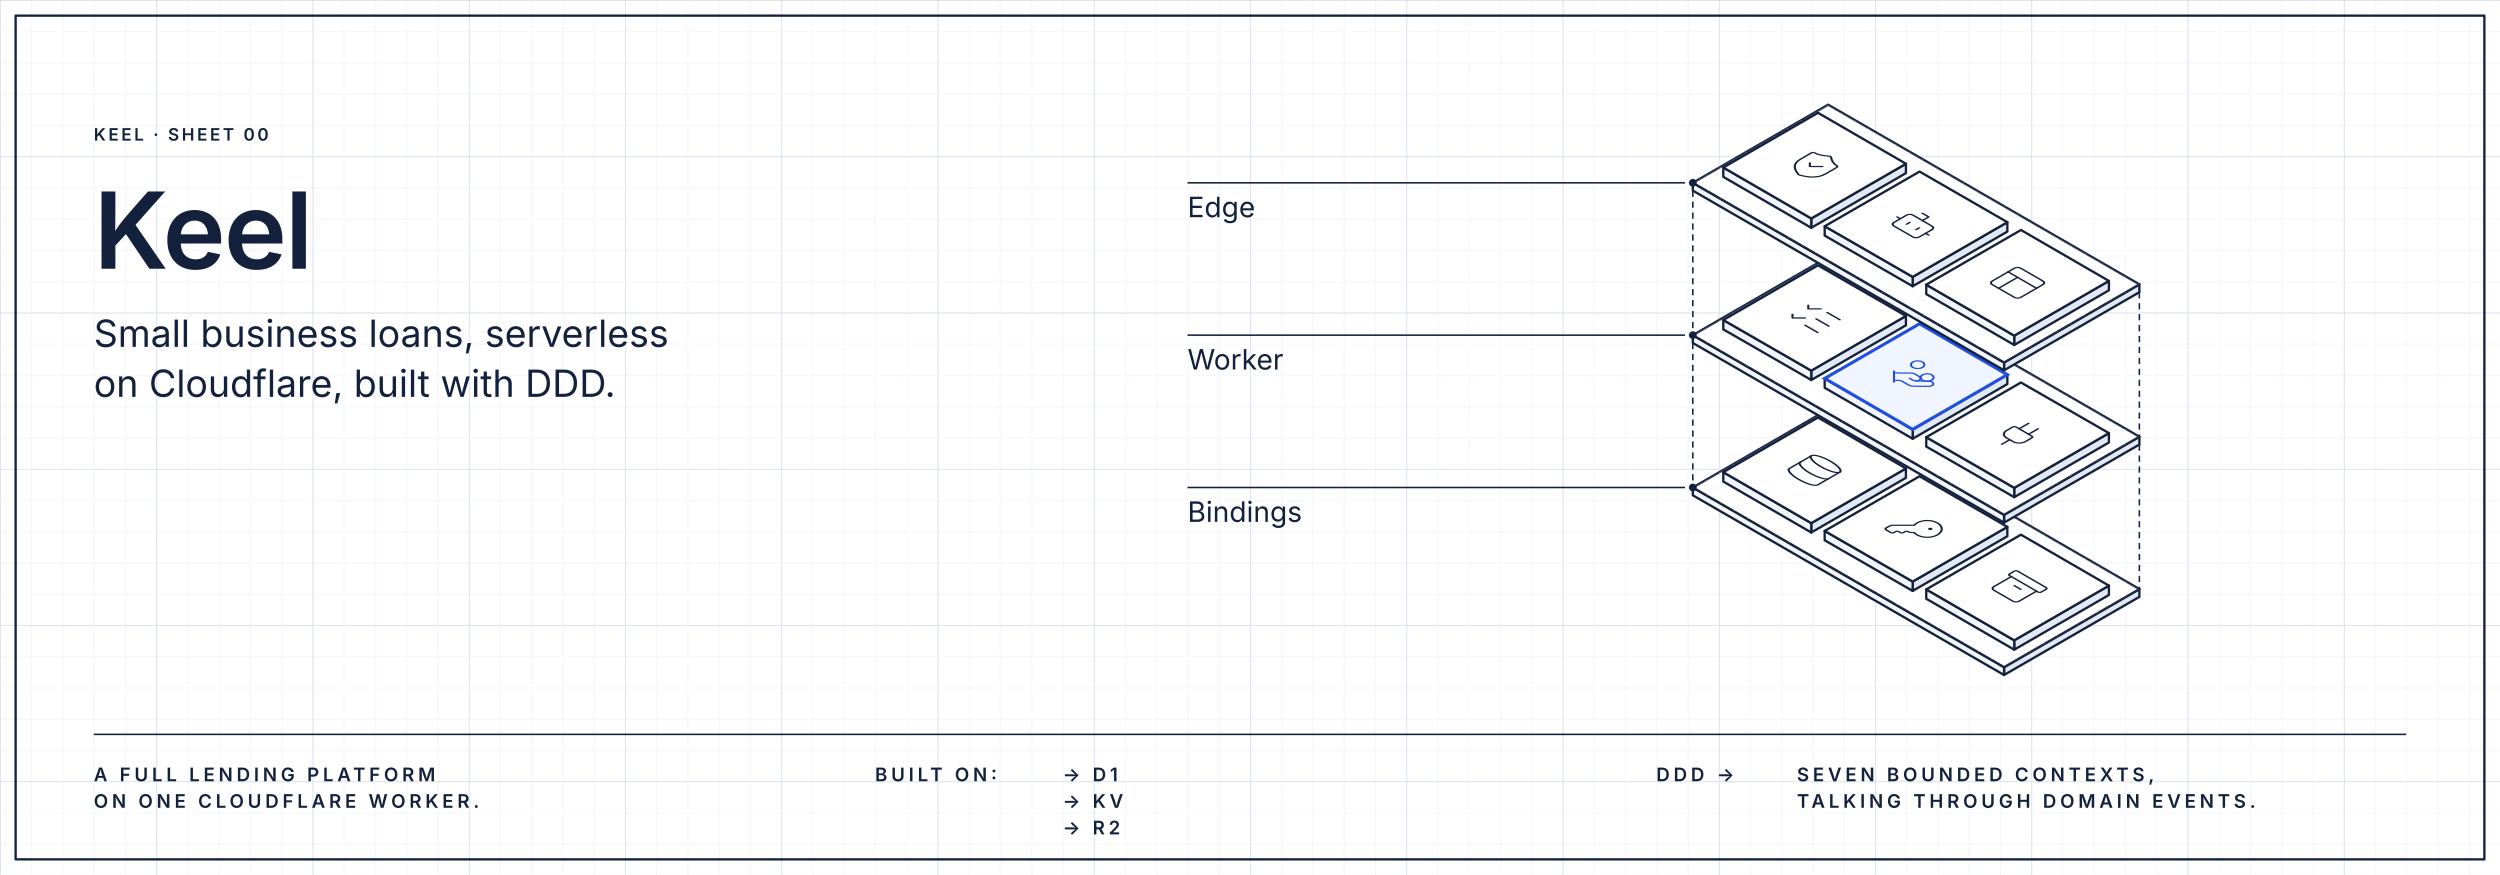
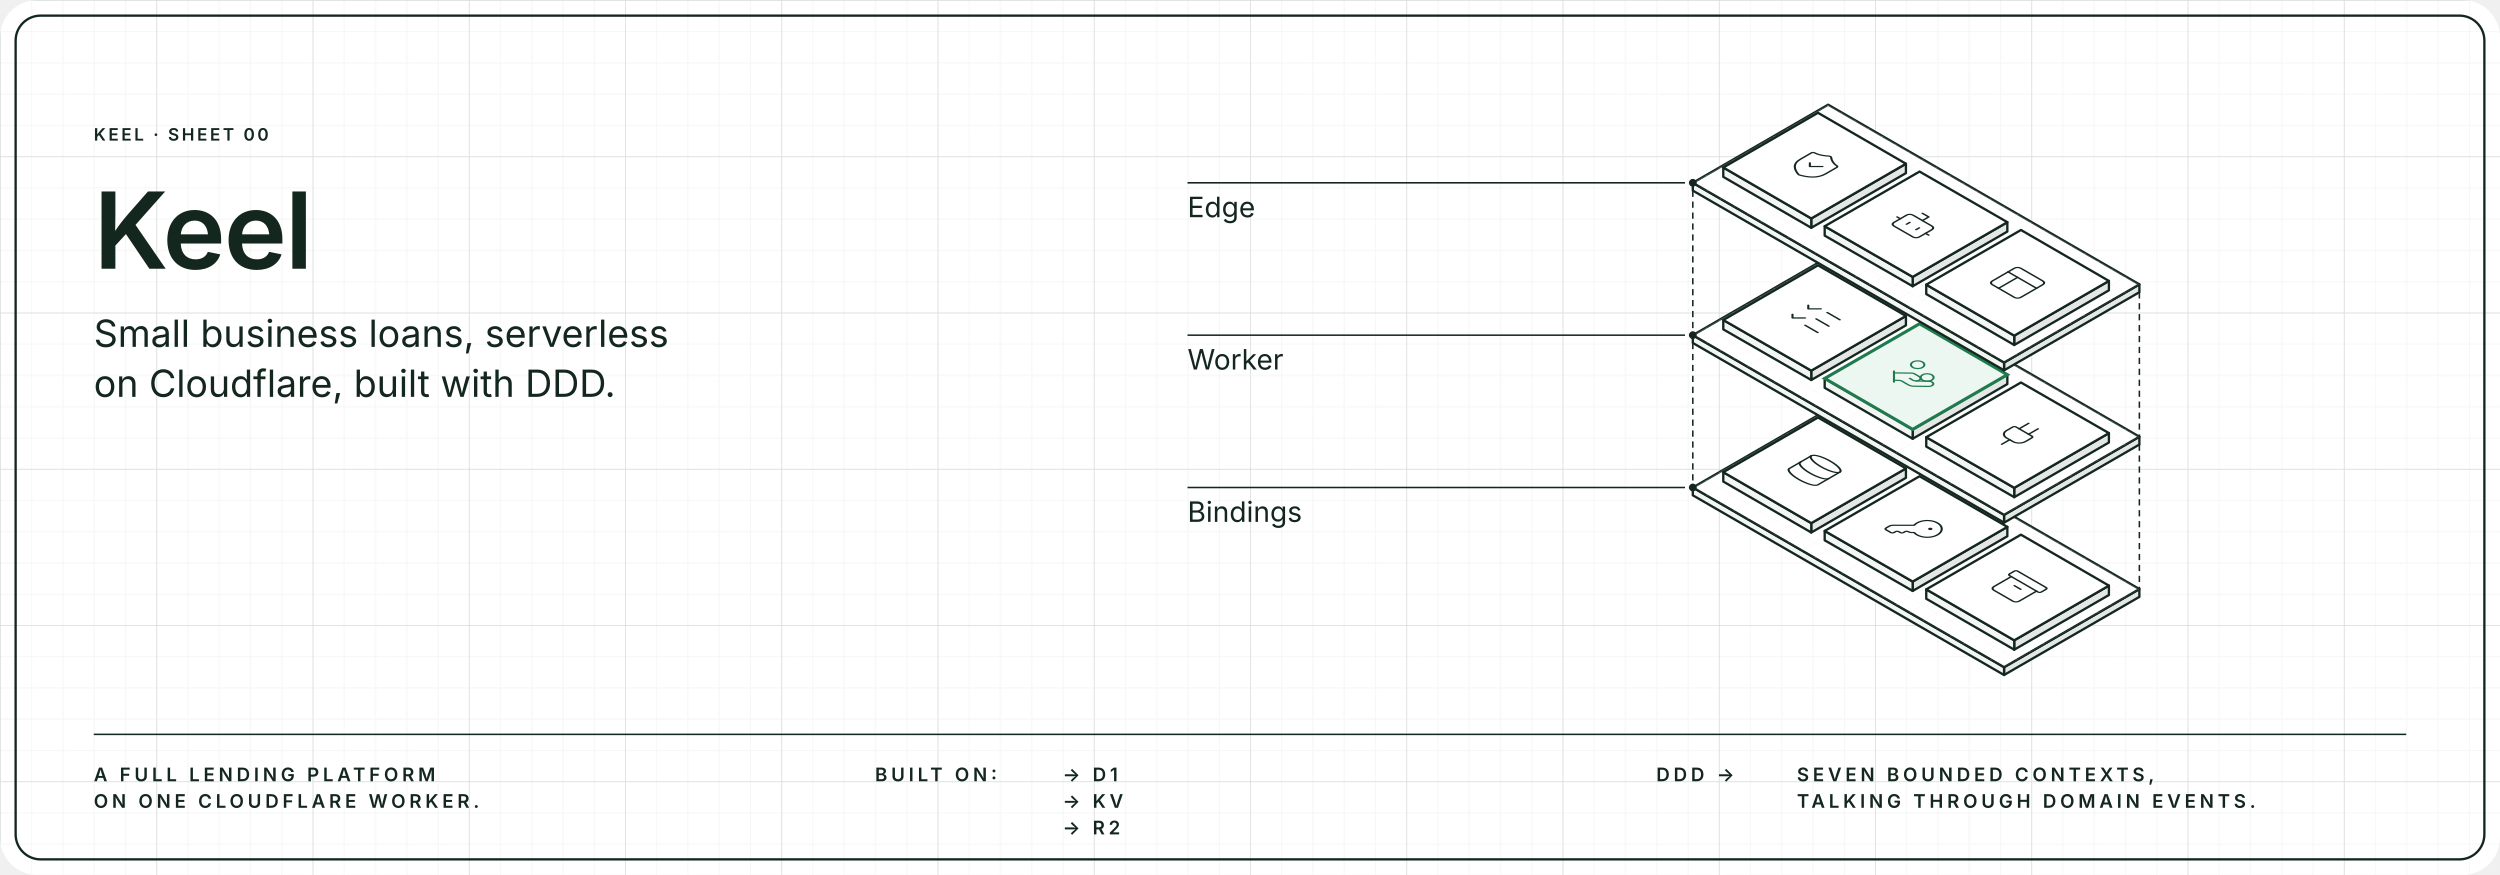
<svg xmlns="http://www.w3.org/2000/svg" viewBox="0 0 1600 560" width="1600" height="560" font-family="Inter, Helvetica, Arial, sans-serif">
  <defs>
    <pattern id="minor" width="20" height="20" patternUnits="userSpaceOnUse">
-       <path d="M20 0H0V20" fill="none" stroke="#e9eef6" stroke-width="0.6" />
+       <path d="M20 0H0V20" fill="none" stroke="#eceeed" stroke-width="0.6" />
    </pattern>
    <pattern id="major" width="100" height="100" patternUnits="userSpaceOnUse">
      <rect width="100" height="100" fill="url(#minor)" />
-       <path d="M100 0H0V100" fill="none" stroke="#d3dcea" stroke-width="0.9" />
+       <path d="M100 0H0V100" fill="none" stroke="#d9dcdb" stroke-width="0.9" />
    </pattern>
  </defs>
  <style>
- .ink{stroke:#14213d;fill:none;stroke-width:1.5;stroke-linejoin:round}.thin{stroke:#14213d;fill:none;stroke-width:1}
- .acc{stroke:#1f4fe0;fill:none;stroke-width:2}.dash{stroke:#14213d;fill:none;stroke-width:1;stroke-dasharray:4 3}
- .t{fill:#14213d;font-size:11px;letter-spacing:1.6px;font-weight:600}.s{fill:#4a5670;font-size:12px}
+ .ink{stroke:#14271f;fill:none;stroke-width:1.5;stroke-linejoin:round}.thin{stroke:#14271f;fill:none;stroke-width:1}
+ .acc{stroke:#1f7a4d;fill:none;stroke-width:2}.dash{stroke:#14271f;fill:none;stroke-width:1;stroke-dasharray:4 3}
+ .t{fill:#14271f;font-size:11px;letter-spacing:1.6px;font-weight:600}.s{fill:#5d6963;font-size:12px}
</style>
-   <rect width="1600" height="560" fill="#fff" />
-   <rect width="1600" height="560" fill="url(#major)" />
-   <rect x="10" y="10" width="1580" height="540" class="ink" />
-   <text x="60" y="90" class="t">KEEL · SHEET 00</text>
-   <text x="60" y="172" fill="#14213d" font-size="68" font-weight="600" letter-spacing="-1">Keel</text>
-   <text x="60" y="222" fill="#14213d" font-size="24">Small business loans, serverless</text>
-   <text x="60" y="254" fill="#14213d" font-size="24">on Cloudflare, built with DDD.</text>
-   <polygon points="1369.2,382.0 1282.6,432.0 1282.6,427.0 1369.2,377.0" class="ink" style="fill:#e3e9f2" />
-   <polygon points="1083.4,317.0 1282.6,432.0 1282.6,427.0 1083.4,312.0" class="ink" style="fill:#f2f5fa" />
-   <polygon points="1170.0,262.0 1369.2,377.0 1282.6,427.0 1083.4,312.0" class="ink" style="fill:#fff" />
-   <g transform="matrix(0.433,0.25,-0.433,0.25,1170,262)">
-     <rect width="460" height="200" fill="url(#minor)" />
+   <clipPath id="heroclip">
+     <rect width="1600" height="560" rx="24" />
+   </clipPath>
+   <g clip-path="url(#heroclip)">
+     <rect width="1600" height="560" fill="#fff" />
+     <rect width="1600" height="560" fill="url(#major)" />
+     <rect x="10" y="10" width="1580" height="540" rx="16" class="ink" />
+     <text x="60" y="90" class="t">KEEL · SHEET 00</text>
+     <text x="60" y="172" fill="#14271f" font-size="68" font-weight="600" letter-spacing="-1">Keel</text>
+     <text x="60" y="222" fill="#14271f" font-size="24">Small business loans, serverless</text>
+     <text x="60" y="254" fill="#14271f" font-size="24">on Cloudflare, built with DDD.</text>
+     <polygon points="1369.2,382.0 1282.6,432.0 1282.6,427.0 1369.2,377.0" class="ink" style="fill:#e5e7e6" />
+     <polygon points="1083.4,317.0 1282.6,432.0 1282.6,427.0 1083.4,312.0" class="ink" style="fill:#f3f4f4" />
+     <polygon points="1170.0,262.0 1369.2,377.0 1282.6,427.0 1083.4,312.0" class="ink" style="fill:#fff" />
+     <g transform="matrix(0.433,0.25,-0.433,0.25,1170,262)">
+       <rect width="460" height="200" fill="url(#minor)" />
+     </g>
+     <polygon points="1219.8,305.8 1159.2,340.8 1159.2,334.8 1219.8,299.8" class="ink" style="fill:#e5e7e6" />
+     <polygon points="1102.9,308.2 1159.2,340.8 1159.2,334.8 1102.9,302.2" class="ink" style="fill:#f3f4f4" />
+     <polygon points="1163.5,267.2 1219.8,299.8 1159.2,334.8 1102.9,302.2" class="ink" style="fill:#fff" />
+     <g transform="matrix(0.433,0.25,-0.433,0.25,1170,256)">
+       <g transform="translate(15,30)">
+         <svg x="37" y="42" width="56" height="56" viewBox="0 0 24 24" fill="none" stroke="#14271f" stroke-width="0.943" stroke-linecap="round" stroke-linejoin="round">
+           <ellipse cx="12" cy="5" rx="9" ry="3" />
+           <path d="M3 5V19A9 3 0 0 0 21 19V5" />
+           <path d="M3 12A9 3 0 0 0 21 12" />
+         </svg>
+       </g>
+     </g>
+     <polygon points="1284.7,343.2 1224.1,378.2 1224.1,372.2 1284.7,337.2" class="ink" style="fill:#e5e7e6" />
+     <polygon points="1167.8,345.8 1224.1,378.2 1224.1,372.2 1167.8,339.8" class="ink" style="fill:#f3f4f4" />
+     <polygon points="1228.5,304.8 1284.7,337.2 1224.1,372.2 1167.8,339.8" class="ink" style="fill:#fff" />
+     <g transform="matrix(0.433,0.25,-0.433,0.25,1170,256)">
+       <g transform="translate(165,30)">
+         <svg x="37" y="42" width="56" height="56" viewBox="0 0 24 24" fill="none" stroke="#14271f" stroke-width="0.943" stroke-linecap="round" stroke-linejoin="round">
+           <path d="M2.586 17.414A2 2 0 0 0 2 18.828V21a1 1 0 0 0 1 1h3a1 1 0 0 0 1-1v-1a1 1 0 0 1 1-1h1a1 1 0 0 0 1-1v-1a1 1 0 0 1 1-1h.172a2 2 0 0 0 1.414-.586l.814-.814a6.5 6.5 0 1 0-4-4z" />
+           <circle cx="16.5" cy="7.5" r=".5" fill="currentColor" />
+         </svg>
+       </g>
+     </g>
+     <polygon points="1349.7,380.8 1289.1,415.8 1289.1,409.8 1349.7,374.8" class="ink" style="fill:#e5e7e6" />
+     <polygon points="1232.8,383.2 1289.1,415.8 1289.1,409.8 1232.8,377.2" class="ink" style="fill:#f3f4f4" />
+     <polygon points="1293.4,342.2 1349.7,374.8 1289.1,409.8 1232.8,377.2" class="ink" style="fill:#fff" />
+     <g transform="matrix(0.433,0.25,-0.433,0.25,1170,256)">
+       <g transform="translate(315,30)">
+         <svg x="37" y="42" width="56" height="56" viewBox="0 0 24 24" fill="none" stroke="#14271f" stroke-width="0.943" stroke-linecap="round" stroke-linejoin="round">
+           <rect width="20" height="5" x="2" y="3" rx="1" />
+           <path d="M4 8v11a2 2 0 0 0 2 2h12a2 2 0 0 0 2-2V8" />
+           <path d="M10 12h4" />
+         </svg>
+       </g>
+     </g>
+     <line x1="1369.2" y1="284.5" x2="1369.2" y2="377.0" class="dash" />
+     <line x1="1083.4" y1="219.5" x2="1083.4" y2="312.0" class="dash" />
+     <polygon points="1369.2,284.5 1282.6,334.5 1282.6,329.5 1369.2,279.5" class="ink" style="fill:#e5e7e6" />
+     <polygon points="1083.4,219.5 1282.6,334.5 1282.6,329.5 1083.4,214.5" class="ink" style="fill:#f3f4f4" />
+     <polygon points="1170.0,164.5 1369.2,279.5 1282.6,329.5 1083.4,214.5" class="ink" style="fill:#fff" />
+     <g transform="matrix(0.433,0.25,-0.433,0.25,1170,164.5)">
+       <rect width="460" height="200" fill="url(#minor)" />
+     </g>
+     <polygon points="1219.8,208.2 1159.2,243.2 1159.2,237.2 1219.8,202.2" class="ink" style="fill:#e5e7e6" />
+     <polygon points="1102.9,210.8 1159.2,243.2 1159.2,237.2 1102.9,204.8" class="ink" style="fill:#f3f4f4" />
+     <polygon points="1163.5,169.8 1219.8,202.2 1159.2,237.2 1102.9,204.8" class="ink" style="fill:#fff" />
+     <g transform="matrix(0.433,0.25,-0.433,0.25,1170,158.5)">
+       <g transform="translate(15,30)">
+         <svg x="37" y="42" width="56" height="56" viewBox="0 0 24 24" fill="none" stroke="#14271f" stroke-width="0.943" stroke-linecap="round" stroke-linejoin="round">
+           <path d="M13 5h8" />
+           <path d="M13 12h8" />
+           <path d="M13 19h8" />
+           <path d="m3 17 2 2 4-4" />
+           <path d="m3 7 2 2 4-4" />
+         </svg>
+       </g>
+     </g>
+     <polygon points="1284.7,245.8 1224.1,280.8 1224.1,274.8 1284.7,239.8" class="ink" style="fill:#e5e7e6" />
+     <polygon points="1167.8,248.2 1224.1,280.8 1224.1,274.8 1167.8,242.2" class="ink" style="fill:#f3f4f4" />
+     <polygon points="1228.5,207.2 1284.7,239.8 1224.1,274.8 1167.8,242.2" class="acc" style="fill:#edf7f1" />
+     <g transform="matrix(0.433,0.25,-0.433,0.25,1170,158.5)">
+       <g transform="translate(165,30)">
+         <svg x="37" y="42" width="56" height="56" viewBox="0 0 24 24" fill="none" stroke="#1f7a4d" stroke-width="0.943" stroke-linecap="round" stroke-linejoin="round">
+           <path d="M11 15h2a2 2 0 1 0 0-4h-3c-.6 0-1.1.2-1.4.6L3 17" />
+           <path d="m7 21 1.6-1.4c.3-.4.8-.6 1.4-.6h4c1.1 0 2.1-.4 2.8-1.2l4.6-4.4a2 2 0 0 0-2.75-2.91l-4.2 3.9" />
+           <path d="m2 16 6 6" />
+           <circle cx="16" cy="9" r="2.9" />
+           <circle cx="6" cy="5" r="3" />
+         </svg>
+       </g>
+     </g>
+     <polygon points="1349.7,283.2 1289.1,318.2 1289.1,312.2 1349.7,277.2" class="ink" style="fill:#e5e7e6" />
+     <polygon points="1232.8,285.8 1289.1,318.2 1289.1,312.2 1232.8,279.8" class="ink" style="fill:#f3f4f4" />
+     <polygon points="1293.4,244.8 1349.7,277.2 1289.1,312.2 1232.8,279.8" class="ink" style="fill:#fff" />
+     <g transform="matrix(0.433,0.25,-0.433,0.25,1170,158.5)">
+       <g transform="translate(315,30)">
+         <svg x="37" y="42" width="56" height="56" viewBox="0 0 24 24" fill="none" stroke="#14271f" stroke-width="0.943" stroke-linecap="round" stroke-linejoin="round">
+           <path d="M12 22v-5" />
+           <path d="M15 8V2" />
+           <path d="M17 8a1 1 0 0 1 1 1v4a4 4 0 0 1-4 4h-4a4 4 0 0 1-4-4V9a1 1 0 0 1 1-1z" />
+           <path d="M9 8V2" />
+         </svg>
+       </g>
+     </g>
+     <line x1="1369.2" y1="187.0" x2="1369.2" y2="279.5" class="dash" />
+     <line x1="1083.4" y1="122.0" x2="1083.4" y2="214.5" class="dash" />
+     <polygon points="1369.2,187.0 1282.6,237.0 1282.6,232.0 1369.2,182.0" class="ink" style="fill:#e5e7e6" />
+     <polygon points="1083.4,122.0 1282.6,237.0 1282.6,232.0 1083.4,117.0" class="ink" style="fill:#f3f4f4" />
+     <polygon points="1170.0,67.0 1369.2,182.0 1282.6,232.0 1083.4,117.0" class="ink" style="fill:#fff" />
+     <g transform="matrix(0.433,0.25,-0.433,0.25,1170,67)">
+       <rect width="460" height="200" fill="url(#minor)" />
+     </g>
+     <polygon points="1219.8,110.8 1159.2,145.8 1159.2,139.8 1219.8,104.8" class="ink" style="fill:#e5e7e6" />
+     <polygon points="1102.9,113.2 1159.2,145.8 1159.2,139.8 1102.9,107.2" class="ink" style="fill:#f3f4f4" />
+     <polygon points="1163.5,72.2 1219.8,104.8 1159.2,139.8 1102.9,107.2" class="ink" style="fill:#fff" />
+     <g transform="matrix(0.433,0.25,-0.433,0.25,1170,61)">
+       <g transform="translate(15,30)">
+         <svg x="37" y="42" width="56" height="56" viewBox="0 0 24 24" fill="none" stroke="#14271f" stroke-width="0.943" stroke-linecap="round" stroke-linejoin="round">
+           <path d="M20 13c0 5-3.5 7.5-7.66 8.95a1 1 0 0 1-.67-.01C7.5 20.5 4 18 4 13V6a1 1 0 0 1 1-1c2 0 4.5-1.2 6.24-2.72a1.17 1.17 0 0 1 1.52 0C14.51 3.81 17 5 19 5a1 1 0 0 1 1 1z" />
+           <path d="m9 12 2 2 4-4" />
+         </svg>
+       </g>
+     </g>
+     <polygon points="1284.7,148.2 1224.1,183.2 1224.1,177.2 1284.7,142.2" class="ink" style="fill:#e5e7e6" />
+     <polygon points="1167.8,150.8 1224.1,183.2 1224.1,177.2 1167.8,144.8" class="ink" style="fill:#f3f4f4" />
+     <polygon points="1228.5,109.8 1284.7,142.2 1224.1,177.2 1167.8,144.8" class="ink" style="fill:#fff" />
+     <g transform="matrix(0.433,0.25,-0.433,0.25,1170,61)">
+       <g transform="translate(165,30)">
+         <svg x="37" y="42" width="56" height="56" viewBox="0 0 24 24" fill="none" stroke="#14271f" stroke-width="0.943" stroke-linecap="round" stroke-linejoin="round">
+           <path d="M12 8V4H8" />
+           <rect width="16" height="12" x="4" y="8" rx="2" />
+           <path d="M2 14h2" />
+           <path d="M20 14h2" />
+           <path d="M15 13v2" />
+           <path d="M9 13v2" />
+         </svg>
+       </g>
+     </g>
+     <polygon points="1349.7,185.8 1289.1,220.8 1289.1,214.8 1349.7,179.8" class="ink" style="fill:#e5e7e6" />
+     <polygon points="1232.8,188.2 1289.1,220.8 1289.1,214.8 1232.8,182.2" class="ink" style="fill:#f3f4f4" />
+     <polygon points="1293.4,147.2 1349.7,179.8 1289.1,214.8 1232.8,182.2" class="ink" style="fill:#fff" />
+     <g transform="matrix(0.433,0.25,-0.433,0.25,1170,61)">
+       <g transform="translate(315,30)">
+         <svg x="37" y="42" width="56" height="56" viewBox="0 0 24 24" fill="none" stroke="#14271f" stroke-width="0.943" stroke-linecap="round" stroke-linejoin="round">
+           <rect width="18" height="18" x="3" y="3" rx="2" />
+           <path d="M3 9h18" />
+           <path d="M9 21V9" />
+         </svg>
+       </g>
+     </g>
+     <line x1="760" y1="117.0" x2="1078.4" y2="117.0" class="thin" />
+     <circle cx="1083.4" cy="117.0" r="2.5" fill="#14271f" />
+     <text x="760" y="139.0" fill="#14271f" font-size="18">Edge</text>
+     <line x1="760" y1="214.5" x2="1078.4" y2="214.5" class="thin" />
+     <circle cx="1083.4" cy="214.5" r="2.5" fill="#14271f" />
+     <text x="760" y="236.5" fill="#14271f" font-size="18">Worker</text>
+     <line x1="760" y1="312.0" x2="1078.4" y2="312.0" class="thin" />
+     <circle cx="1083.4" cy="312.0" r="2.5" fill="#14271f" />
+     <text x="760" y="334.0" fill="#14271f" font-size="18">Bindings</text>
+     <line x1="60" y1="470" x2="1540" y2="470" class="thin" />
+     <text x="60" y="500" class="t" style="font-size:12px;letter-spacing:2.4px">A FULL LENDING PLATFORM</text>
+     <text x="60" y="517" class="t" style="font-size:12px;letter-spacing:2.4px">ON ONE CLOUDFLARE WORKER.</text>
+     <text x="560" y="500" class="t" style="font-size:12px;letter-spacing:2.4px">BUILT ON:</text>
+     <text x="680" y="500" class="t" style="font-size:12px;letter-spacing:2.4px">→ D1</text>
+     <text x="680" y="517" class="t" style="font-size:12px;letter-spacing:2.4px">→ KV</text>
+     <text x="680" y="534" class="t" style="font-size:12px;letter-spacing:2.4px">→ R2</text>
+     <text x="1060" y="500" class="t" style="font-size:12px;letter-spacing:2.4px">DDD   →</text>
+     <text x="1150" y="500" class="t" style="font-size:12px;letter-spacing:2.4px">SEVEN BOUNDED CONTEXTS,</text>
+     <text x="1150" y="517" class="t" style="font-size:12px;letter-spacing:2.4px">TALKING THROUGH DOMAIN EVENTS.</text>
  </g>
-   <polygon points="1219.8,305.8 1159.2,340.8 1159.2,334.8 1219.8,299.8" class="ink" style="fill:#e3e9f2" />
-   <polygon points="1102.9,308.2 1159.2,340.8 1159.2,334.8 1102.9,302.2" class="ink" style="fill:#f2f5fa" />
-   <polygon points="1163.5,267.2 1219.8,299.8 1159.2,334.8 1102.9,302.2" class="ink" style="fill:#fff" />
-   <g transform="matrix(0.433,0.25,-0.433,0.25,1170,256)">
-     <g transform="translate(15,30)">
-       <svg x="37" y="42" width="56" height="56" viewBox="0 0 24 24" fill="none" stroke="#14213d" stroke-width="0.943" stroke-linecap="round" stroke-linejoin="round">
-         <ellipse cx="12" cy="5" rx="9" ry="3" />
-         <path d="M3 5V19A9 3 0 0 0 21 19V5" />
-         <path d="M3 12A9 3 0 0 0 21 12" />
-       </svg>
-     </g>
-   </g>
-   <polygon points="1284.7,343.2 1224.1,378.2 1224.1,372.2 1284.7,337.2" class="ink" style="fill:#e3e9f2" />
-   <polygon points="1167.8,345.8 1224.1,378.2 1224.1,372.2 1167.8,339.8" class="ink" style="fill:#f2f5fa" />
-   <polygon points="1228.5,304.8 1284.7,337.2 1224.1,372.2 1167.8,339.8" class="ink" style="fill:#fff" />
-   <g transform="matrix(0.433,0.25,-0.433,0.25,1170,256)">
-     <g transform="translate(165,30)">
-       <svg x="37" y="42" width="56" height="56" viewBox="0 0 24 24" fill="none" stroke="#14213d" stroke-width="0.943" stroke-linecap="round" stroke-linejoin="round">
-         <path d="M2.586 17.414A2 2 0 0 0 2 18.828V21a1 1 0 0 0 1 1h3a1 1 0 0 0 1-1v-1a1 1 0 0 1 1-1h1a1 1 0 0 0 1-1v-1a1 1 0 0 1 1-1h.172a2 2 0 0 0 1.414-.586l.814-.814a6.5 6.5 0 1 0-4-4z" />
-         <circle cx="16.5" cy="7.5" r=".5" fill="currentColor" />
-       </svg>
-     </g>
-   </g>
-   <polygon points="1349.7,380.8 1289.1,415.8 1289.1,409.8 1349.7,374.8" class="ink" style="fill:#e3e9f2" />
-   <polygon points="1232.8,383.2 1289.1,415.8 1289.1,409.8 1232.8,377.2" class="ink" style="fill:#f2f5fa" />
-   <polygon points="1293.4,342.2 1349.7,374.8 1289.1,409.8 1232.8,377.2" class="ink" style="fill:#fff" />
-   <g transform="matrix(0.433,0.25,-0.433,0.25,1170,256)">
-     <g transform="translate(315,30)">
-       <svg x="37" y="42" width="56" height="56" viewBox="0 0 24 24" fill="none" stroke="#14213d" stroke-width="0.943" stroke-linecap="round" stroke-linejoin="round">
-         <rect width="20" height="5" x="2" y="3" rx="1" />
-         <path d="M4 8v11a2 2 0 0 0 2 2h12a2 2 0 0 0 2-2V8" />
-         <path d="M10 12h4" />
-       </svg>
-     </g>
-   </g>
-   <line x1="1369.2" y1="284.5" x2="1369.2" y2="377.0" class="dash" />
-   <line x1="1083.4" y1="219.5" x2="1083.4" y2="312.0" class="dash" />
-   <polygon points="1369.2,284.5 1282.6,334.5 1282.6,329.5 1369.2,279.5" class="ink" style="fill:#e3e9f2" />
-   <polygon points="1083.4,219.5 1282.6,334.5 1282.6,329.5 1083.4,214.5" class="ink" style="fill:#f2f5fa" />
-   <polygon points="1170.0,164.5 1369.2,279.5 1282.6,329.5 1083.4,214.5" class="ink" style="fill:#fff" />
-   <g transform="matrix(0.433,0.25,-0.433,0.25,1170,164.5)">
-     <rect width="460" height="200" fill="url(#minor)" />
-   </g>
-   <polygon points="1219.8,208.2 1159.2,243.2 1159.2,237.2 1219.8,202.2" class="ink" style="fill:#e3e9f2" />
-   <polygon points="1102.9,210.8 1159.2,243.2 1159.2,237.2 1102.9,204.8" class="ink" style="fill:#f2f5fa" />
-   <polygon points="1163.5,169.8 1219.8,202.2 1159.2,237.2 1102.9,204.8" class="ink" style="fill:#fff" />
-   <g transform="matrix(0.433,0.25,-0.433,0.25,1170,158.5)">
-     <g transform="translate(15,30)">
-       <svg x="37" y="42" width="56" height="56" viewBox="0 0 24 24" fill="none" stroke="#14213d" stroke-width="0.943" stroke-linecap="round" stroke-linejoin="round">
-         <path d="M13 5h8" />
-         <path d="M13 12h8" />
-         <path d="M13 19h8" />
-         <path d="m3 17 2 2 4-4" />
-         <path d="m3 7 2 2 4-4" />
-       </svg>
-     </g>
-   </g>
-   <polygon points="1284.7,245.8 1224.1,280.8 1224.1,274.8 1284.7,239.8" class="ink" style="fill:#e3e9f2" />
-   <polygon points="1167.8,248.2 1224.1,280.8 1224.1,274.8 1167.8,242.2" class="ink" style="fill:#f2f5fa" />
-   <polygon points="1228.5,207.2 1284.7,239.8 1224.1,274.8 1167.8,242.2" class="acc" style="fill:#f1f5ff" />
-   <g transform="matrix(0.433,0.25,-0.433,0.25,1170,158.5)">
-     <g transform="translate(165,30)">
-       <svg x="37" y="42" width="56" height="56" viewBox="0 0 24 24" fill="none" stroke="#1f4fe0" stroke-width="0.943" stroke-linecap="round" stroke-linejoin="round">
-         <path d="M11 15h2a2 2 0 1 0 0-4h-3c-.6 0-1.1.2-1.4.6L3 17" />
-         <path d="m7 21 1.6-1.4c.3-.4.8-.6 1.4-.6h4c1.1 0 2.1-.4 2.8-1.2l4.6-4.4a2 2 0 0 0-2.75-2.91l-4.2 3.9" />
-         <path d="m2 16 6 6" />
-         <circle cx="16" cy="9" r="2.9" />
-         <circle cx="6" cy="5" r="3" />
-       </svg>
-     </g>
-   </g>
-   <polygon points="1349.7,283.2 1289.1,318.2 1289.1,312.2 1349.7,277.2" class="ink" style="fill:#e3e9f2" />
-   <polygon points="1232.8,285.8 1289.1,318.2 1289.1,312.2 1232.8,279.8" class="ink" style="fill:#f2f5fa" />
-   <polygon points="1293.4,244.8 1349.7,277.2 1289.1,312.2 1232.8,279.8" class="ink" style="fill:#fff" />
-   <g transform="matrix(0.433,0.25,-0.433,0.25,1170,158.5)">
-     <g transform="translate(315,30)">
-       <svg x="37" y="42" width="56" height="56" viewBox="0 0 24 24" fill="none" stroke="#14213d" stroke-width="0.943" stroke-linecap="round" stroke-linejoin="round">
-         <path d="M12 22v-5" />
-         <path d="M15 8V2" />
-         <path d="M17 8a1 1 0 0 1 1 1v4a4 4 0 0 1-4 4h-4a4 4 0 0 1-4-4V9a1 1 0 0 1 1-1z" />
-         <path d="M9 8V2" />
-       </svg>
-     </g>
-   </g>
-   <line x1="1369.2" y1="187.0" x2="1369.2" y2="279.5" class="dash" />
-   <line x1="1083.4" y1="122.0" x2="1083.4" y2="214.5" class="dash" />
-   <polygon points="1369.2,187.0 1282.6,237.0 1282.6,232.0 1369.2,182.0" class="ink" style="fill:#e3e9f2" />
-   <polygon points="1083.4,122.0 1282.6,237.0 1282.6,232.0 1083.4,117.0" class="ink" style="fill:#f2f5fa" />
-   <polygon points="1170.0,67.0 1369.2,182.0 1282.6,232.0 1083.4,117.0" class="ink" style="fill:#fff" />
-   <g transform="matrix(0.433,0.25,-0.433,0.25,1170,67)">
-     <rect width="460" height="200" fill="url(#minor)" />
-   </g>
-   <polygon points="1219.8,110.8 1159.2,145.8 1159.2,139.8 1219.8,104.8" class="ink" style="fill:#e3e9f2" />
-   <polygon points="1102.9,113.2 1159.2,145.8 1159.2,139.8 1102.9,107.2" class="ink" style="fill:#f2f5fa" />
-   <polygon points="1163.5,72.2 1219.8,104.8 1159.2,139.8 1102.9,107.2" class="ink" style="fill:#fff" />
-   <g transform="matrix(0.433,0.25,-0.433,0.25,1170,61)">
-     <g transform="translate(15,30)">
-       <svg x="37" y="42" width="56" height="56" viewBox="0 0 24 24" fill="none" stroke="#14213d" stroke-width="0.943" stroke-linecap="round" stroke-linejoin="round">
-         <path d="M20 13c0 5-3.5 7.5-7.66 8.95a1 1 0 0 1-.67-.01C7.5 20.5 4 18 4 13V6a1 1 0 0 1 1-1c2 0 4.5-1.2 6.24-2.72a1.17 1.17 0 0 1 1.52 0C14.51 3.81 17 5 19 5a1 1 0 0 1 1 1z" />
-         <path d="m9 12 2 2 4-4" />
-       </svg>
-     </g>
-   </g>
-   <polygon points="1284.7,148.2 1224.1,183.2 1224.1,177.2 1284.7,142.2" class="ink" style="fill:#e3e9f2" />
-   <polygon points="1167.8,150.8 1224.1,183.2 1224.1,177.2 1167.8,144.8" class="ink" style="fill:#f2f5fa" />
-   <polygon points="1228.5,109.8 1284.7,142.2 1224.1,177.2 1167.8,144.8" class="ink" style="fill:#fff" />
-   <g transform="matrix(0.433,0.25,-0.433,0.25,1170,61)">
-     <g transform="translate(165,30)">
-       <svg x="37" y="42" width="56" height="56" viewBox="0 0 24 24" fill="none" stroke="#14213d" stroke-width="0.943" stroke-linecap="round" stroke-linejoin="round">
-         <path d="M12 8V4H8" />
-         <rect width="16" height="12" x="4" y="8" rx="2" />
-         <path d="M2 14h2" />
-         <path d="M20 14h2" />
-         <path d="M15 13v2" />
-         <path d="M9 13v2" />
-       </svg>
-     </g>
-   </g>
-   <polygon points="1349.7,185.8 1289.1,220.8 1289.1,214.8 1349.7,179.8" class="ink" style="fill:#e3e9f2" />
-   <polygon points="1232.8,188.2 1289.1,220.8 1289.1,214.8 1232.8,182.2" class="ink" style="fill:#f2f5fa" />
-   <polygon points="1293.4,147.2 1349.7,179.8 1289.1,214.8 1232.8,182.2" class="ink" style="fill:#fff" />
-   <g transform="matrix(0.433,0.25,-0.433,0.25,1170,61)">
-     <g transform="translate(315,30)">
-       <svg x="37" y="42" width="56" height="56" viewBox="0 0 24 24" fill="none" stroke="#14213d" stroke-width="0.943" stroke-linecap="round" stroke-linejoin="round">
-         <rect width="18" height="18" x="3" y="3" rx="2" />
-         <path d="M3 9h18" />
-         <path d="M9 21V9" />
-       </svg>
-     </g>
-   </g>
-   <line x1="760" y1="117.0" x2="1078.4" y2="117.0" class="thin" />
-   <circle cx="1083.4" cy="117.0" r="2.5" fill="#14213d" />
-   <text x="760" y="139.0" fill="#14213d" font-size="18">Edge</text>
-   <line x1="760" y1="214.5" x2="1078.4" y2="214.5" class="thin" />
-   <circle cx="1083.4" cy="214.5" r="2.5" fill="#14213d" />
-   <text x="760" y="236.5" fill="#14213d" font-size="18">Worker</text>
-   <line x1="760" y1="312.0" x2="1078.4" y2="312.0" class="thin" />
-   <circle cx="1083.4" cy="312.0" r="2.5" fill="#14213d" />
-   <text x="760" y="334.0" fill="#14213d" font-size="18">Bindings</text>
-   <line x1="60" y1="470" x2="1540" y2="470" class="thin" />
-   <text x="60" y="500" class="t" style="font-size:12px;letter-spacing:2.4px">A FULL LENDING PLATFORM</text>
-   <text x="60" y="517" class="t" style="font-size:12px;letter-spacing:2.4px">ON ONE CLOUDFLARE WORKER.</text>
-   <text x="560" y="500" class="t" style="font-size:12px;letter-spacing:2.4px">BUILT ON:</text>
-   <text x="680" y="500" class="t" style="font-size:12px;letter-spacing:2.4px">→ D1</text>
-   <text x="680" y="517" class="t" style="font-size:12px;letter-spacing:2.4px">→ KV</text>
-   <text x="680" y="534" class="t" style="font-size:12px;letter-spacing:2.4px">→ R2</text>
-   <text x="1060" y="500" class="t" style="font-size:12px;letter-spacing:2.4px">DDD   →</text>
-   <text x="1150" y="500" class="t" style="font-size:12px;letter-spacing:2.4px">SEVEN BOUNDED CONTEXTS,</text>
-   <text x="1150" y="517" class="t" style="font-size:12px;letter-spacing:2.4px">TALKING THROUGH DOMAIN EVENTS.</text>
</svg>
